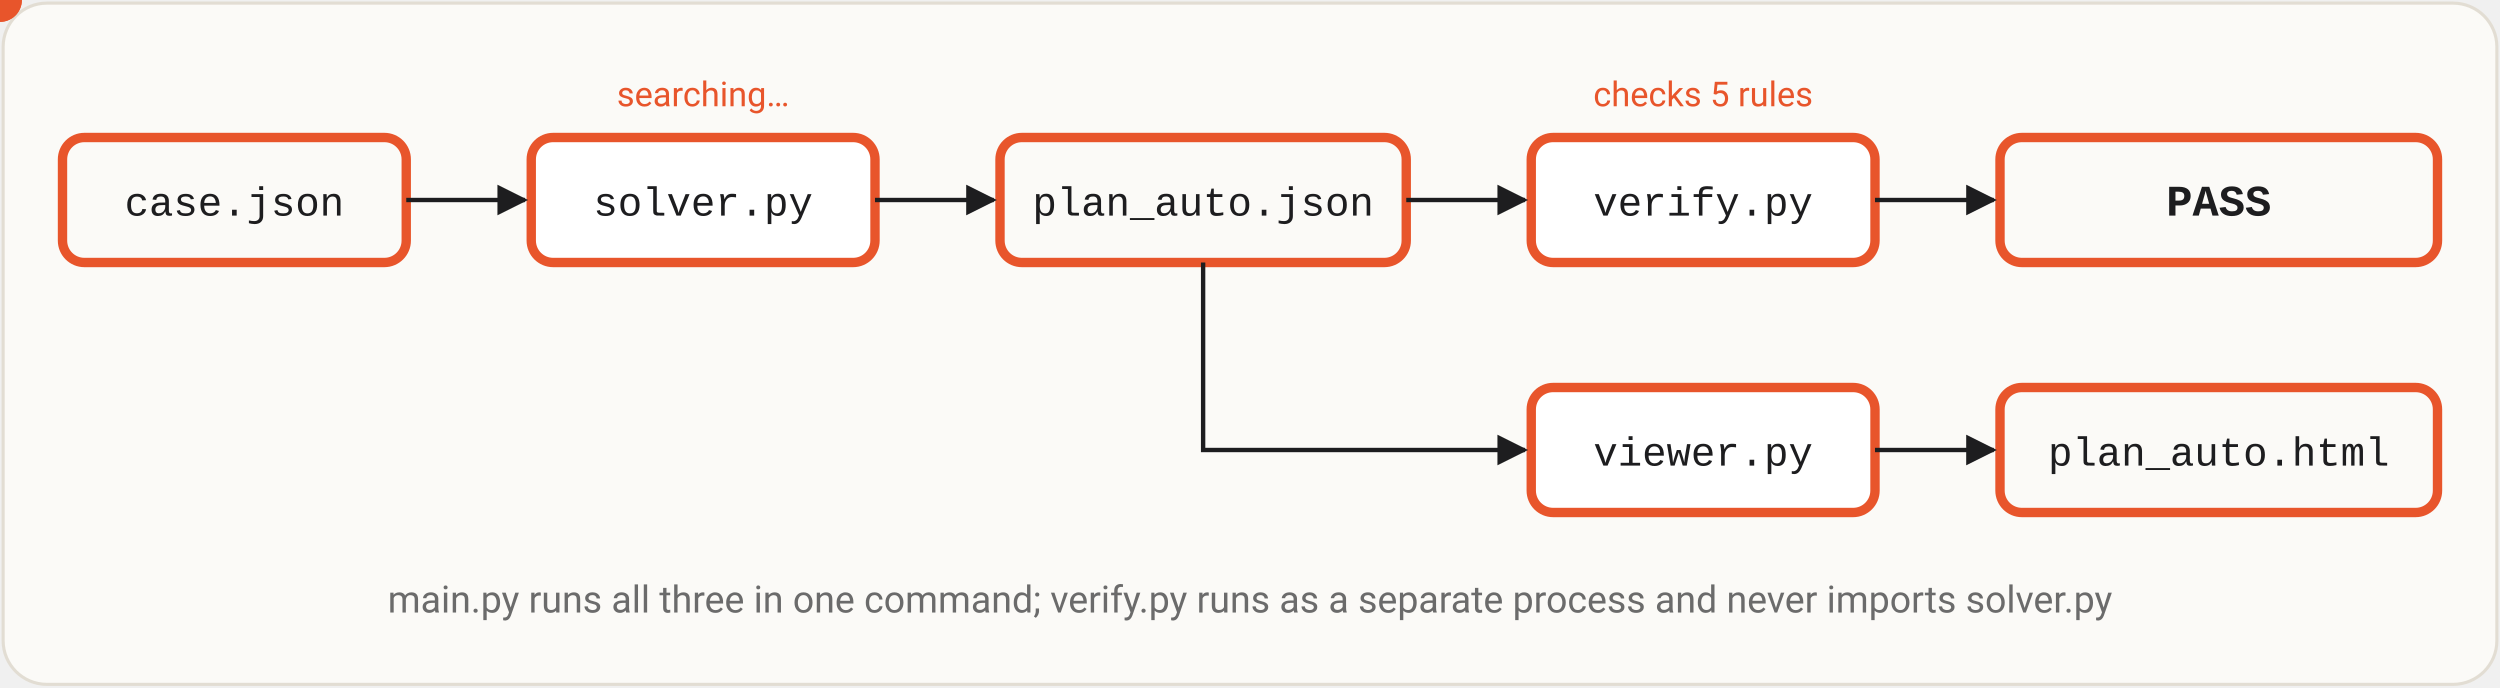
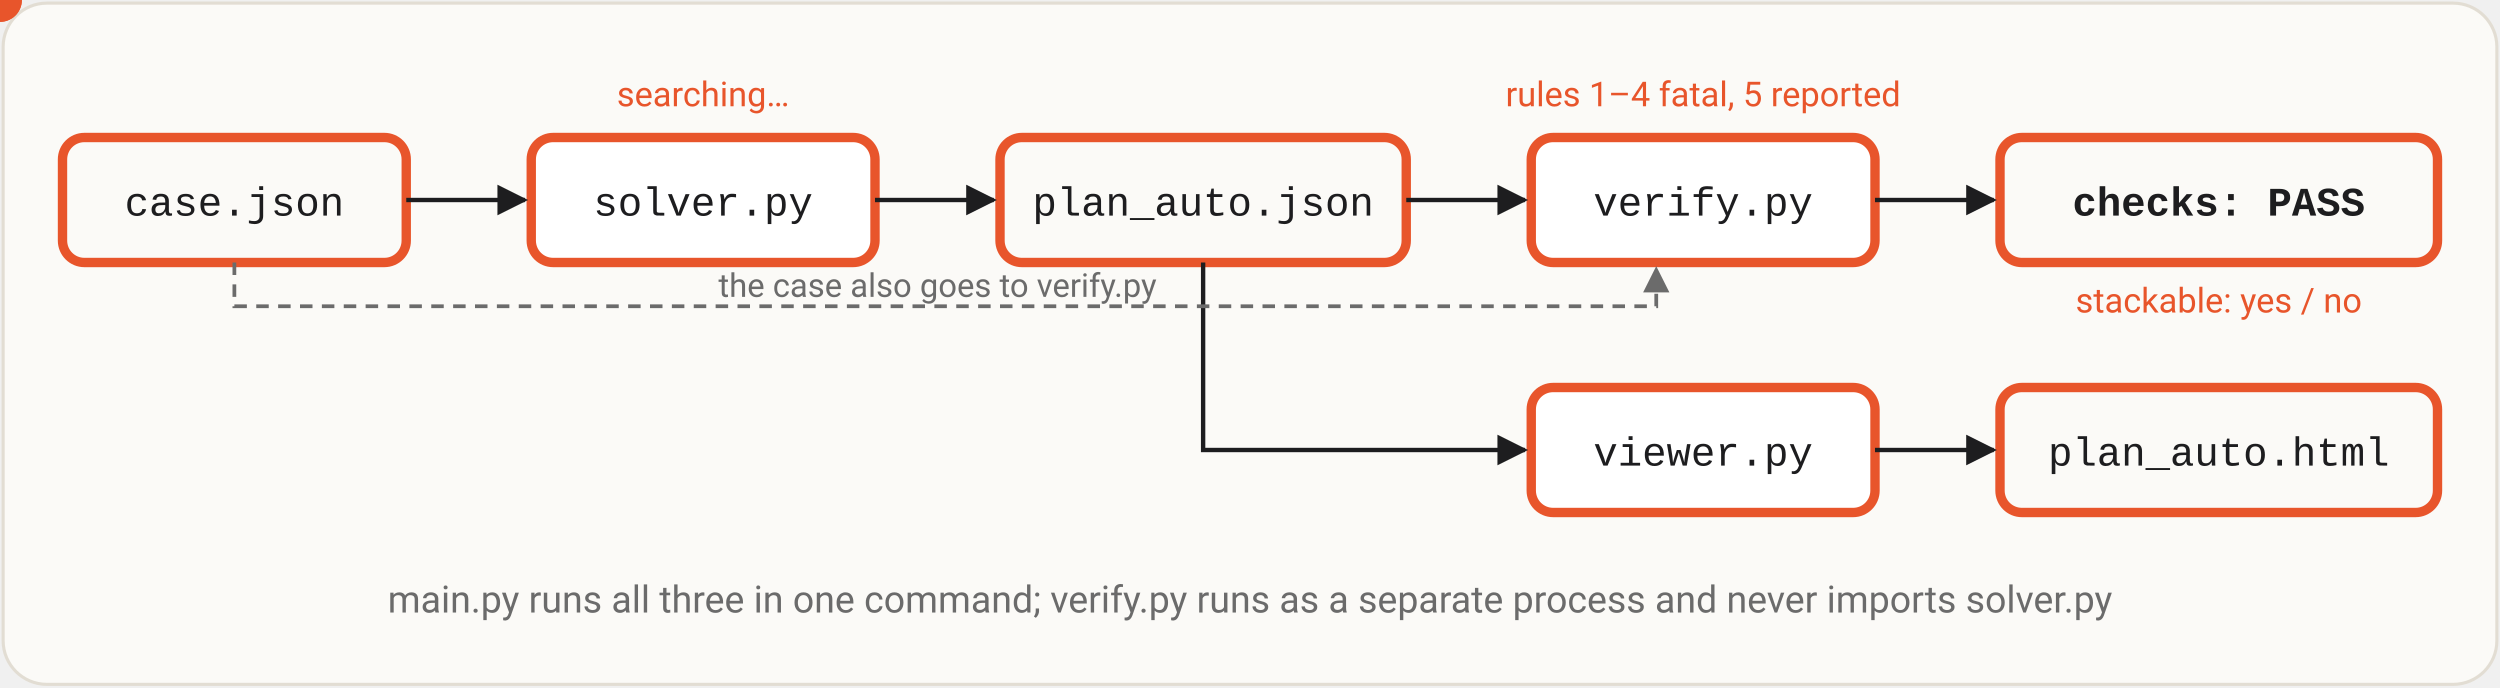
<svg xmlns="http://www.w3.org/2000/svg" viewBox="0 0 800 220" width="800" height="220" role="img" aria-labelledby="t d">
  <style>
text{font-family:ui-sans-serif,system-ui,-apple-system,"Segoe UI",Roboto,Helvetica,Arial,sans-serif}
.m{font-family:ui-monospace,SFMono-Regular,Menlo,Consolas,"Liberation Mono",monospace}
.g{fill:#6b6b6b}
.acc{fill:#e8552b}
@keyframes k0{0.000%{opacity:0;transform:translate(75px,64px)}4.444%{opacity:0;transform:translate(75px,64px)}6.667%{opacity:1;transform:translate(75px,64px)}15.556%{opacity:1;transform:translate(225px,64px)}32.222%{opacity:1;transform:translate(225px,64px)}33.333%{opacity:1;transform:translate(385px,64px)}44.444%{opacity:1;transform:translate(545px,64px)}54.444%{opacity:1;transform:translate(545px,64px)}55.556%{opacity:1;transform:translate(710px,64px)}57.778%{opacity:1;transform:translate(710px,64px)}61.111%{opacity:0;transform:translate(710px,64px)}100.000%{opacity:0;transform:translate(710px,64px)}}
.k0{animation:k0 9s infinite both}
@keyframes k1{0.000%{opacity:0;transform:translate(385px,64px)}56.667%{opacity:0;transform:translate(385px,64px)}58.889%{opacity:1;transform:translate(385px,64px)}61.111%{opacity:1;transform:translate(385px,144px)}66.667%{opacity:1;transform:translate(545px,144px)}76.667%{opacity:1;transform:translate(710px,144px)}78.889%{opacity:1;transform:translate(710px,144px)}82.222%{opacity:0;transform:translate(710px,144px)}100.000%{opacity:0;transform:translate(710px,144px)}}
.k1{animation:k1 9s infinite both}
@keyframes k2{0.000%{opacity:0}5.556%{opacity:0}7.778%{opacity:1}13.333%{opacity:1}17.778%{opacity:0}100.000%{opacity:0}}
.k2{animation:k2 9s infinite both}
@keyframes k3{0.000%{opacity:0}15.556%{opacity:0}17.778%{opacity:1}32.222%{opacity:1}36.667%{opacity:0}100.000%{opacity:0}}
.k3{animation:k3 9s infinite both}
@keyframes k4{0.000%{opacity:0}33.333%{opacity:0}35.556%{opacity:1}41.111%{opacity:1}45.556%{opacity:0}100.000%{opacity:0}}
.k4{animation:k4 9s infinite both}
@keyframes k5{0.000%{opacity:0}44.444%{opacity:0}46.667%{opacity:1}52.222%{opacity:1}56.667%{opacity:0}100.000%{opacity:0}}
.k5{animation:k5 9s infinite both}
@keyframes k6{0.000%{opacity:0}55.556%{opacity:0}57.778%{opacity:1}63.333%{opacity:1}67.778%{opacity:0}100.000%{opacity:0}}
.k6{animation:k6 9s infinite both}
@keyframes k7{0.000%{opacity:0}55.556%{opacity:0}59.444%{opacity:1}100.000%{opacity:1}}
.k7{animation:k7 9s infinite both}
- @keyframes k8{0.000%{opacity:0}66.667%{opacity:0}68.889%{opacity:1}74.444%{opacity:1}78.889%{opacity:0}100.000%{opacity:0}}
+ @keyframes k8{0.000%{opacity:0}58.889%{opacity:0}62.778%{opacity:1}100.000%{opacity:1}}
.k8{animation:k8 9s infinite both}
- @keyframes k9{0.000%{opacity:0}76.667%{opacity:0}78.889%{opacity:1}84.444%{opacity:1}88.889%{opacity:0}100.000%{opacity:0}}
+ @keyframes k9{0.000%{opacity:0}66.667%{opacity:0}68.889%{opacity:1}74.444%{opacity:1}78.889%{opacity:0}100.000%{opacity:0}}
.k9{animation:k9 9s infinite both}
- @keyframes k10{0.000%{opacity:0}16.667%{opacity:0}20.556%{opacity:1}31.111%{opacity:1}35.000%{opacity:0}100.000%{opacity:0}}
+ @keyframes k10{0.000%{opacity:0}76.667%{opacity:0}78.889%{opacity:1}84.444%{opacity:1}88.889%{opacity:0}100.000%{opacity:0}}
.k10{animation:k10 9s infinite both}
- @keyframes k11{0.000%{opacity:0}45.556%{opacity:0}49.444%{opacity:1}54.444%{opacity:1}58.333%{opacity:0}100.000%{opacity:0}}
+ @keyframes k11{0.000%{opacity:0}16.667%{opacity:0}20.556%{opacity:1}31.111%{opacity:1}35.000%{opacity:0}100.000%{opacity:0}}
.k11{animation:k11 9s infinite both}
- @keyframes k12{0.000%{opacity:0}3.889%{opacity:1}93.889%{opacity:1}98.889%{opacity:0}100.000%{opacity:0}}
+ @keyframes k12{0.000%{opacity:0}45.556%{opacity:0}49.444%{opacity:1}54.444%{opacity:1}58.333%{opacity:0}100.000%{opacity:0}}
.k12{animation:k12 9s infinite both}
+ @keyframes k13{0.000%{opacity:0}3.889%{opacity:1}93.889%{opacity:1}98.889%{opacity:0}100.000%{opacity:0}}
+ .k13{animation:k13 9s infinite both}
</style>
  <rect x="1" y="1" width="798" height="218" rx="14" fill="#fbfaf7" stroke="#e2ddd3" />
-   <g fill="#1d1d1f" class="k12">
+   <g fill="#1d1d1f" class="k13">
    <defs>
      <marker id="ah" viewBox="0 0 10 10" refX="9" refY="5" markerWidth="7" markerHeight="7" orient="auto-start-reverse">
        <path d="M0,0 L10,5 L0,10 z" fill="#1d1d1f" />
      </marker>
      <marker id="ahg" viewBox="0 0 10 10" refX="9" refY="5" markerWidth="7" markerHeight="7" orient="auto-start-reverse">
        <path d="M0,0 L10,5 L0,10 z" fill="#6b6b6b" />
      </marker>
      <marker id="aha" viewBox="0 0 10 10" refX="9" refY="5" markerWidth="7" markerHeight="7" orient="auto-start-reverse">
        <path d="M0,0 L10,5 L0,10 z" fill="#e8552b" />
      </marker>
    </defs>
    <circle cx="0" cy="0" r="7" fill="#e8552b" class="k0" style="animation-timing-function:linear" />
    <circle cx="0" cy="0" r="7" fill="#e8552b" class="k1" style="animation-timing-function:linear" />
    <rect x="20" y="44" width="110" height="40" rx="7" fill="#fbfaf7" stroke="#1d1d1f" stroke-width="1.4" stroke-dasharray="4 3" />
    <rect x="20" y="44" width="110" height="40" rx="7" fill="none" stroke="#e8552b" stroke-width="3" class="k2" />
    <text x="75" y="69" font-size="13" text-anchor="middle" class="m">case.json</text>
    <rect x="170" y="44" width="110" height="40" rx="7" fill="#ffffff" stroke="#1d1d1f" stroke-width="1.4" />
    <rect x="170" y="44" width="110" height="40" rx="7" fill="none" stroke="#e8552b" stroke-width="3" class="k3" />
    <text x="225" y="69" font-size="13" text-anchor="middle" class="m">solver.py</text>
    <rect x="320" y="44" width="130" height="40" rx="7" fill="#fbfaf7" stroke="#1d1d1f" stroke-width="1.4" stroke-dasharray="4 3" />
    <rect x="320" y="44" width="130" height="40" rx="7" fill="none" stroke="#e8552b" stroke-width="3" class="k4" />
    <text x="385" y="69" font-size="13" text-anchor="middle" class="m">plan_auto.json</text>
    <rect x="490" y="44" width="110" height="40" rx="7" fill="#ffffff" stroke="#1d1d1f" stroke-width="1.4" />
    <rect x="490" y="44" width="110" height="40" rx="7" fill="none" stroke="#e8552b" stroke-width="3" class="k5" />
    <text x="545" y="69" font-size="13" text-anchor="middle" class="m">verify.py</text>
    <rect x="640" y="44" width="140" height="40" rx="7" fill="#fbfaf7" stroke="#1d1d1f" stroke-width="1.4" stroke-dasharray="4 3" />
    <rect x="640" y="44" width="140" height="40" rx="7" fill="none" stroke="#e8552b" stroke-width="3" class="k6" />
-     <text x="710" y="69" font-size="13" text-anchor="middle" class="m">PASS / FAIL</text>
+     <text x="710" y="69" font-size="13" text-anchor="middle" class="m">rules 1–4</text>
    <g class="k7">
      <rect x="643" y="47" width="134" height="34" rx="6" fill="#fbfaf7" />
-       <text x="710" y="69" font-size="14" text-anchor="middle" class="m" font-weight="700">PASS</text>
+       <text x="710" y="69" font-size="13" text-anchor="middle" class="m" font-weight="700">checks: PASS</text>
+     </g>
+     <g class="k8">
+       <text x="710" y="100" font-size="11" text-anchor="middle" class="acc">stackable: yes / no</text>
    </g>
    <rect x="490" y="124" width="110" height="40" rx="7" fill="#ffffff" stroke="#1d1d1f" stroke-width="1.4" />
-     <rect x="490" y="124" width="110" height="40" rx="7" fill="none" stroke="#e8552b" stroke-width="3" class="k8" />
+     <rect x="490" y="124" width="110" height="40" rx="7" fill="none" stroke="#e8552b" stroke-width="3" class="k9" />
    <text x="545" y="149" font-size="13" text-anchor="middle" class="m">viewer.py</text>
    <rect x="640" y="124" width="140" height="40" rx="7" fill="#fbfaf7" stroke="#1d1d1f" stroke-width="1.4" stroke-dasharray="4 3" />
-     <rect x="640" y="124" width="140" height="40" rx="7" fill="none" stroke="#e8552b" stroke-width="3" class="k9" />
+     <rect x="640" y="124" width="140" height="40" rx="7" fill="none" stroke="#e8552b" stroke-width="3" class="k10" />
    <text x="710" y="149" font-size="13" text-anchor="middle" class="m">plan_auto.html</text>
    <line x1="130" y1="64" x2="168" y2="64" stroke="#1d1d1f" stroke-width="1.4" marker-end="url(#ah)" />
    <line x1="280" y1="64" x2="318" y2="64" stroke="#1d1d1f" stroke-width="1.4" marker-end="url(#ah)" />
    <line x1="450" y1="64" x2="488" y2="64" stroke="#1d1d1f" stroke-width="1.4" marker-end="url(#ah)" />
    <line x1="600" y1="64" x2="638" y2="64" stroke="#1d1d1f" stroke-width="1.4" marker-end="url(#ah)" />
    <path d="M385,84 V144 H488" fill="none" stroke="#1d1d1f" stroke-width="1.4" marker-end="url(#ah)" />
    <line x1="600" y1="144" x2="638" y2="144" stroke="#1d1d1f" stroke-width="1.4" marker-end="url(#ah)" />
-     <g class="k10">
+     <path d="M75,84 V98 H530 V86" fill="none" stroke="#6b6b6b" stroke-width="1.2" stroke-dasharray="4 3" marker-end="url(#ahg)" />
+     <text x="300" y="95" font-size="10.5" text-anchor="middle" class="g">the case also goes to verify.py</text>
+     <g class="k11">
      <text x="225" y="34" font-size="11" text-anchor="middle" class="acc">searching…</text>
    </g>
-     <g class="k11">
-       <text x="545" y="34" font-size="11" text-anchor="middle" class="acc">checks 5 rules</text>
+     <g class="k12">
+       <text x="545" y="34" font-size="11" text-anchor="middle" class="acc">rules 1–4 fatal, 5 reported</text>
    </g>
    <text x="400" y="196" font-size="12" text-anchor="middle" class="g">main.py runs all three in one command; verify.py runs as a separate process and never imports solver.py</text>
  </g>
</svg>
